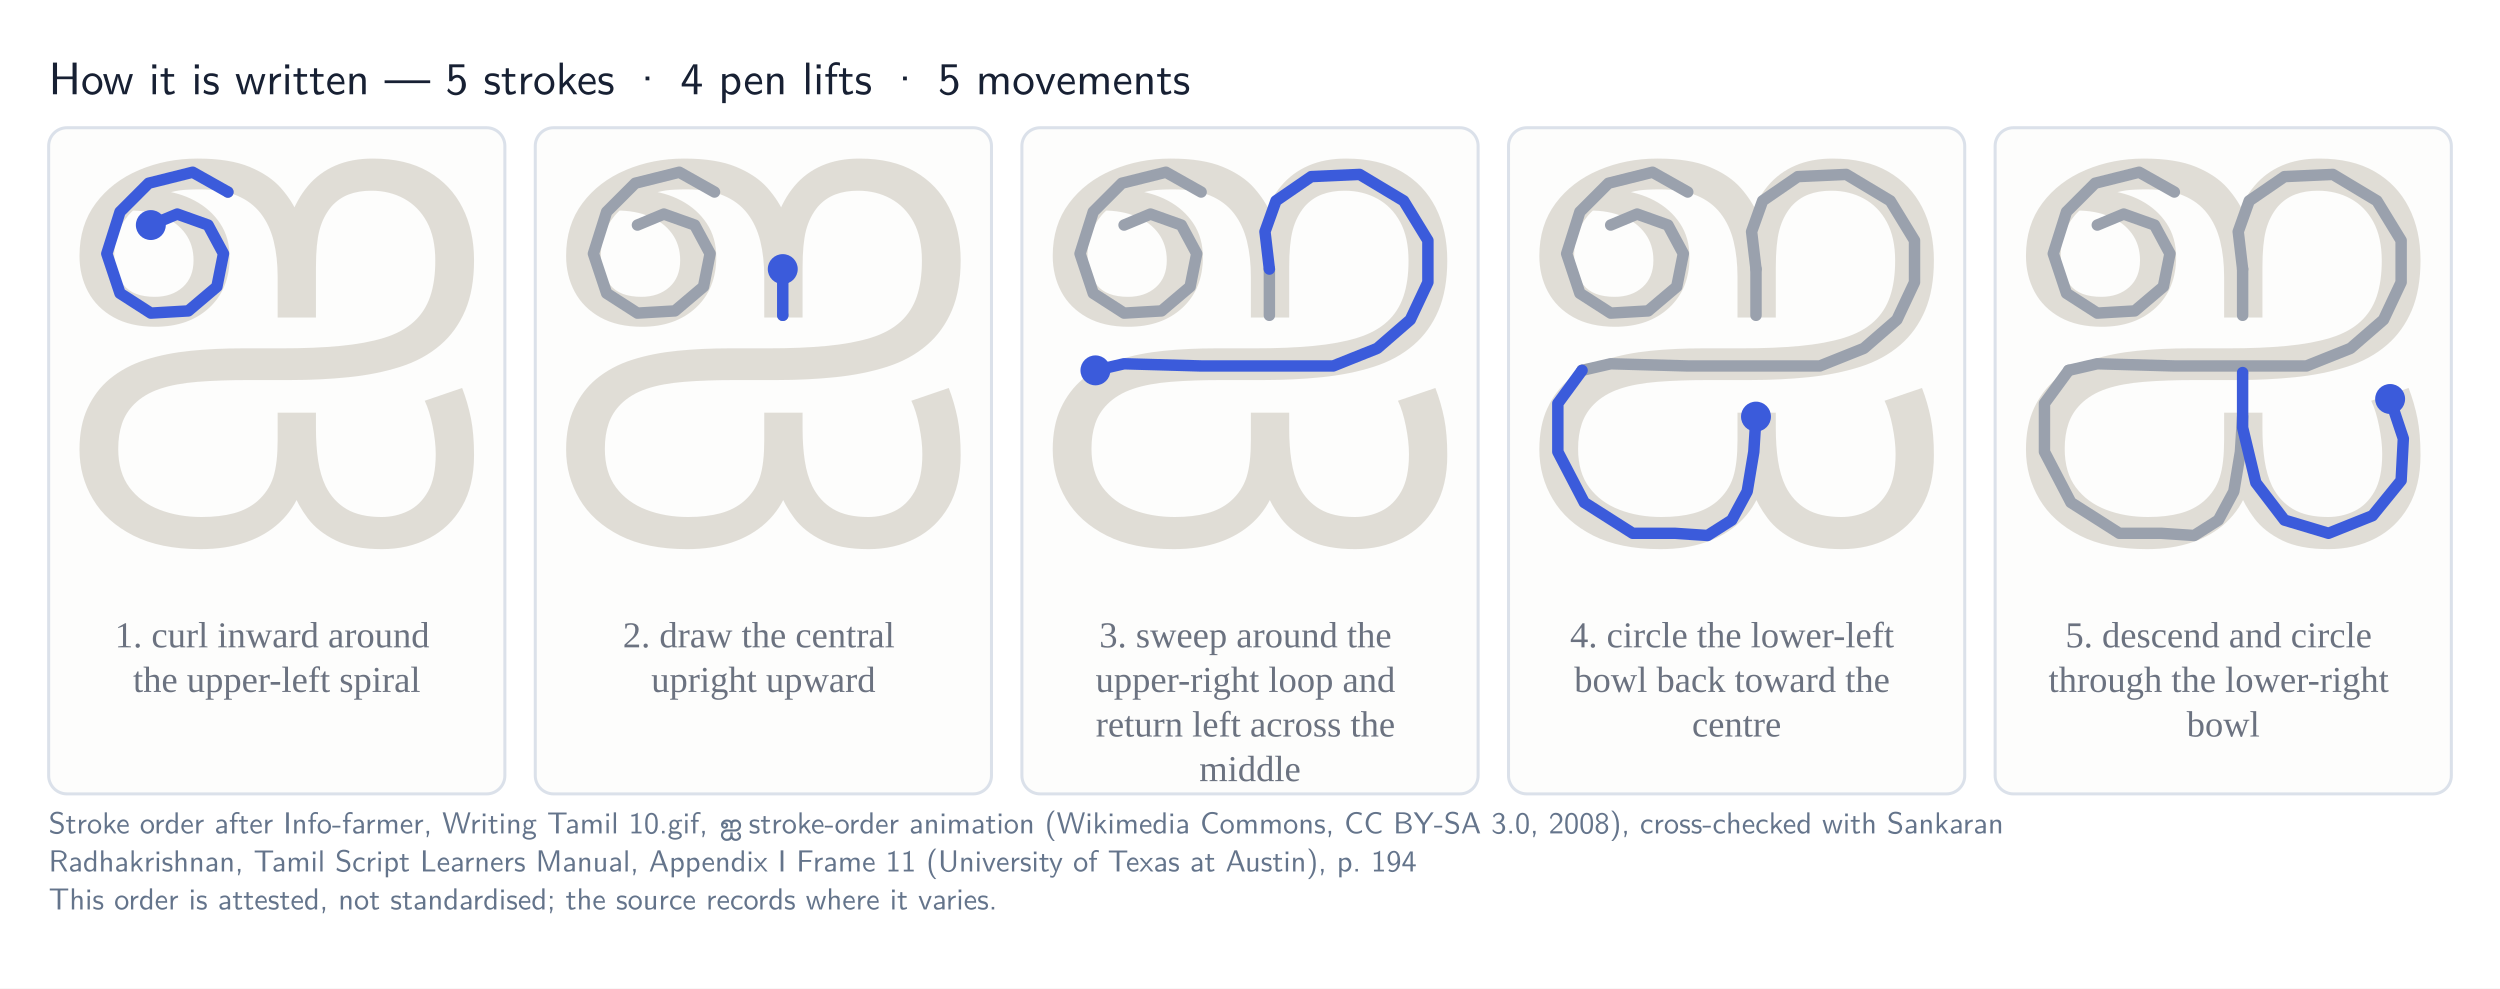
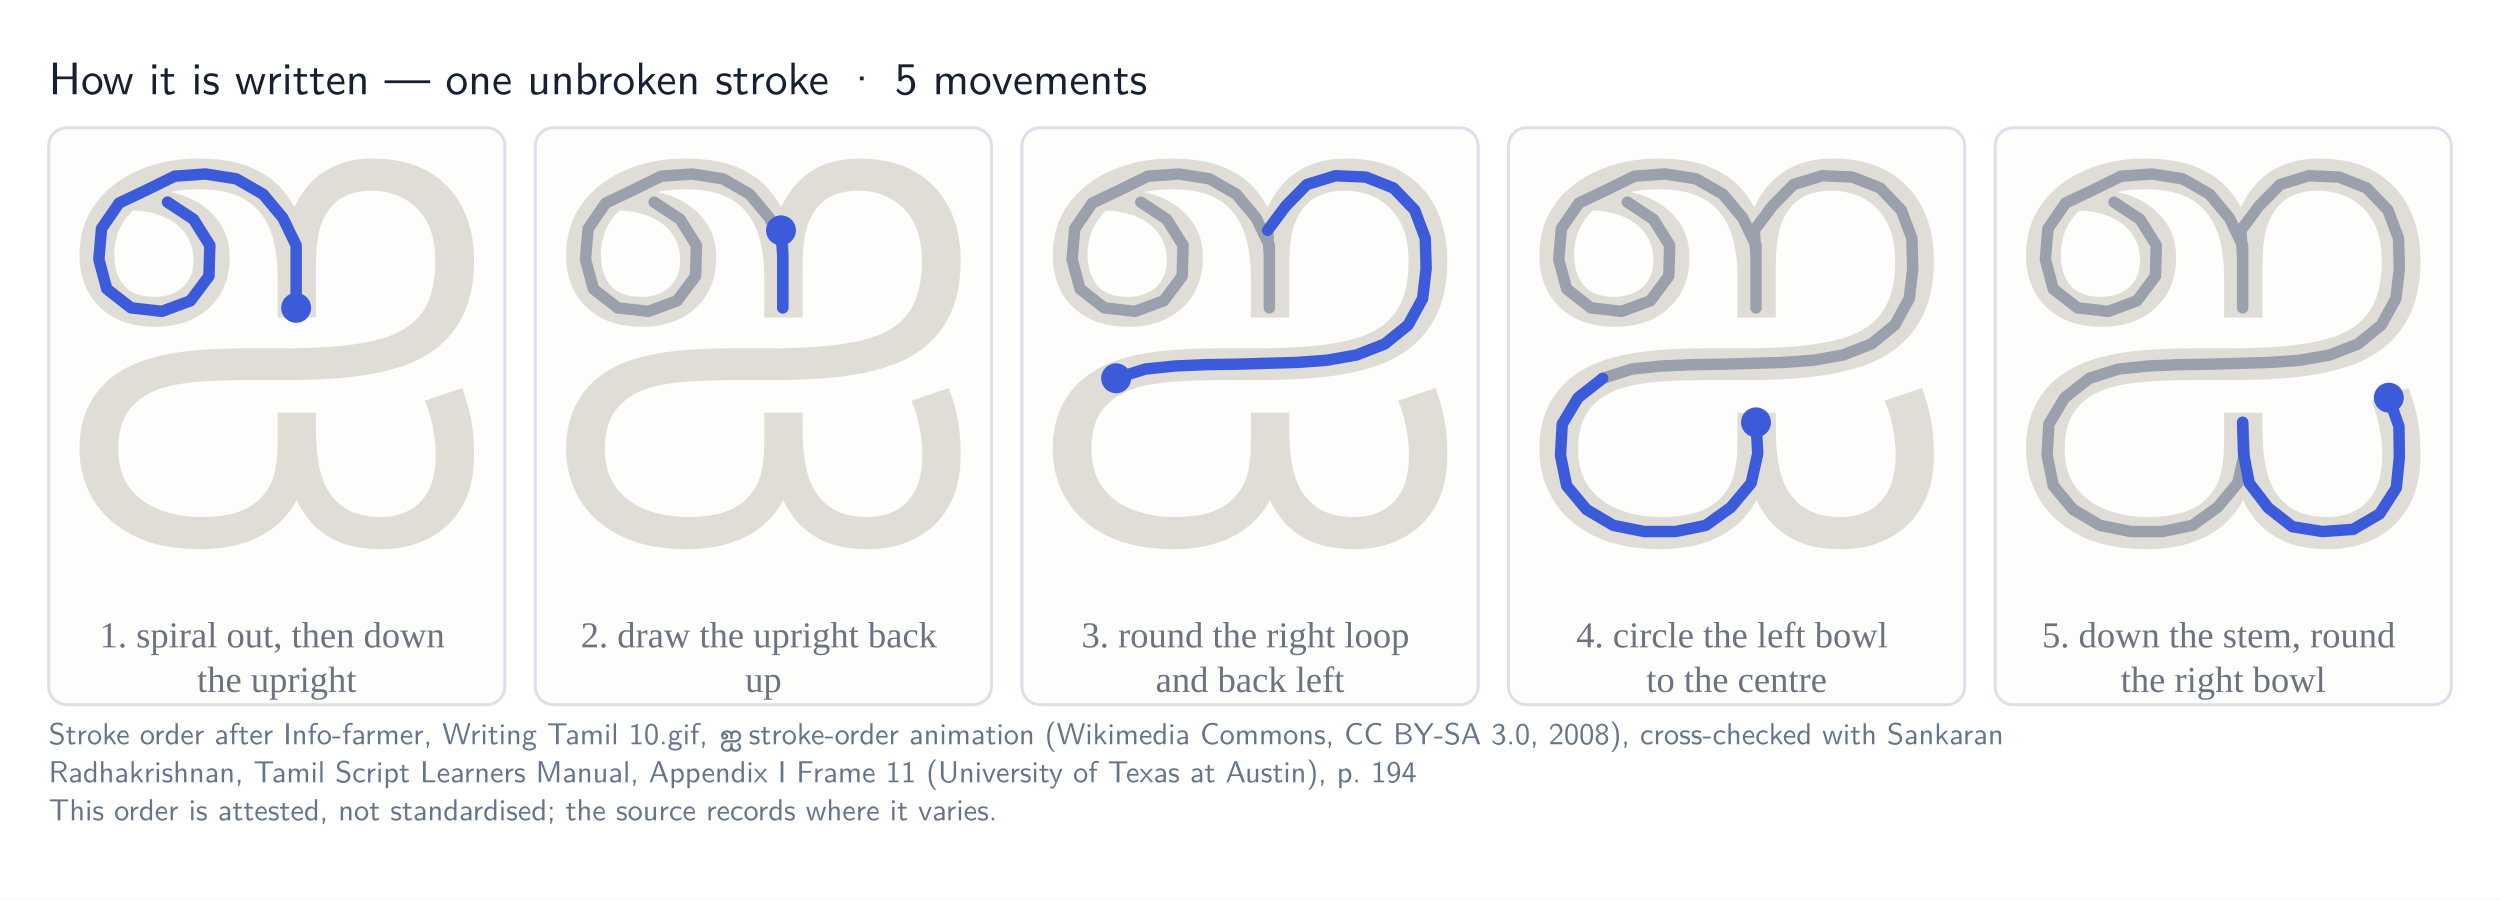
- <svg xmlns="http://www.w3.org/2000/svg" width="822" height="325.03" viewBox="0 0 822 325.03" role="img" aria-label="How to write ஐ: 5 strokes · 4 pen lifts · 5 movements">
-   <rect x="0" y="0" width="822" height="325.03" fill="#ffffff" />
-   <text x="16" y="31" font-family="Latin Modern Sans, sans-serif" font-size="15" fill="#172033">How it is written — 5 strokes · 4 pen lifts · 5 movements</text>
-   <rect x="16" y="42" width="150" height="219.03" rx="6" fill="#fdfdfc" stroke="#dbe1ea" stroke-width="1" />
-   <svg x="16" y="42" width="150" height="219.03" viewBox="-7 -636 1036 1512.8" preserveAspectRatio="xMidYMid meet" overflow="hidden">
+ <svg xmlns="http://www.w3.org/2000/svg" width="822" height="295.72" viewBox="0 0 822 295.72" role="img" aria-label="How to write ஐ: one unbroken stroke · 5 movements">
+   <rect x="0" y="0" width="822" height="295.72" fill="#ffffff" />
+   <text x="16" y="31" font-family="Latin Modern Sans, sans-serif" font-size="15" fill="#172033">How it is written — one unbroken stroke · 5 movements</text>
+   <rect x="16" y="42" width="150" height="189.72" rx="6" fill="#fdfdfc" stroke="#dbe1ea" stroke-width="1" />
+   <svg x="16" y="42" width="150" height="189.72" viewBox="-7 -636 1036 1310.3" preserveAspectRatio="xMidYMid meet" overflow="hidden">
    <g transform="scale(1,-1)">
      <path class="ductus__glyph" d="M338 -321Q246 -321 185 -290Q124 -259 93.5 -207.5Q63 -156 63 -95Q63 -40 81.5 -0.5Q100 39 131 65Q166 94 213 109Q260 124 316 129.5Q372 135 432 135L521 135Q597 135 655 140.5Q713 146 755 159Q797 172 823 196Q848 219 859.5 253Q871 287 871 334Q871 387 852 422Q833 457 800 475Q767 493 726 493Q697 493 674.5 484.5Q652 476 635 457Q616 434 608 403.5Q600 373 600 319L600 205L513 205L513 297Q513 342 504 378.5Q495 415 474.5 441.5Q454 468 420.5 482Q387 496 337 496Q306 496 289 493.5Q272 491 252 484L217 470Q190 456 173.5 436.5Q157 417 149.5 394.5Q142 372 142 348Q142 305 163.5 278.5Q185 252 234 252Q273 252 297.5 274Q322 296 322 335Q322 370 303.5 395.5Q285 421 252.5 434.5Q220 448 178 448L242 494Q288 490 324.5 470.5Q361 451 382.5 418.5Q404 386 404 342Q404 270 357.5 227Q311 184 235 184Q179 184 140.5 205.5Q102 227 82.5 263.5Q63 300 63 345Q63 415 100 464.5Q137 514 198.5 540Q260 566 331 566Q404 566 449.5 547Q495 528 520.5 499Q546 470 559 439L541 430Q556 473 581.5 503.5Q607 534 644 550Q681 566 729 566Q804 566 855 536.5Q906 507 932.5 455Q959 403 959 335Q959 268 939 221Q919 174 883 143Q845 110 791.5 93Q738 76 674.5 69.5Q611 63 542 63L448 63Q382 63 331.5 59Q281 55 245.5 43Q210 31 187 8Q168 -11 159.5 -36Q151 -61 151 -93Q151 -147 176.5 -181Q202 -215 245 -231.5Q288 -248 340 -248Q382 -248 413.5 -239.5Q445 -231 467 -212Q493 -189 503 -158Q513 -127 513 -73L513 -11L600 -11L600 -47Q600 -87 605 -120Q610 -153 622 -178Q639 -212 669.5 -230Q700 -248 749 -248Q781 -248 809 -234.5Q837 -221 854.5 -190Q872 -159 872 -105Q872 -77 865 -42Q858 -7 847 16L932 45Q945 11 952 -24Q959 -59 959 -108Q959 -177 931.5 -224.5Q904 -272 856.5 -296.5Q809 -321 750 -321Q685 -321 644.5 -301Q604 -281 581.5 -251Q559 -221 548 -191L566 -187Q550 -230 518 -260Q486 -290 440.5 -305.5Q395 -321 338 -321Z" fill="#e0ddd6" fill-rule="nonzero" />
-       <path class="ductus__done" d="M400 490 L400 490" fill="none" stroke="#9aa1ad" stroke-width="26" stroke-linecap="round" stroke-linejoin="round" />
-       <path class="ductus__pen" d="M400 490 L320 535 L220 510 L155 445 L125 350 L155 260 L225 215 L310 220 L375 275 L390 350 L355 415 L285 440 L225 415" fill="none" stroke="#3b5bdb" stroke-width="26" stroke-linecap="round" stroke-linejoin="round" />
-       <circle class="ductus__tip" cx="225" cy="415" r="34" fill="#3b5bdb" />
+       <path class="ductus__done" d="M263 467 L263 467" fill="none" stroke="#9aa1ad" stroke-width="26" stroke-linecap="round" stroke-linejoin="round" />
+       <path class="ductus__pen" d="M263 467 L322 428 L359 369 L357 299 L315 243 L250 219 L180 227 L125 270 L107 337 L113 407 L153 465 L216 495 L279 526 L349 531 L419 520 L480 485 L525 431 L555 369 L555 298 L555 227" fill="none" stroke="#3b5bdb" stroke-width="26" stroke-linecap="round" stroke-linejoin="round" />
+       <circle class="ductus__tip" cx="555" cy="227" r="34" fill="#3b5bdb" />
    </g>
    <text class="ductus__caption" x="511" y="544" text-anchor="middle" font-size="83" fill="#6b7280">
-       <tspan x="511" y="544">1. curl inward around</tspan>
-       <tspan x="511" y="645.3">the upper-left spiral</tspan>
+       <tspan x="511" y="544">1. spiral out, then down</tspan>
+       <tspan x="511" y="645.3">the upright</tspan>
    </text>
  </svg>
-   <rect x="176" y="42" width="150" height="219.03" rx="6" fill="#fdfdfc" stroke="#dbe1ea" stroke-width="1" />
-   <svg x="176" y="42" width="150" height="219.03" viewBox="-7 -636 1036 1512.8" preserveAspectRatio="xMidYMid meet" overflow="hidden">
+   <rect x="176" y="42" width="150" height="189.72" rx="6" fill="#fdfdfc" stroke="#dbe1ea" stroke-width="1" />
+   <svg x="176" y="42" width="150" height="189.72" viewBox="-7 -636 1036 1310.3" preserveAspectRatio="xMidYMid meet" overflow="hidden">
    <g transform="scale(1,-1)">
      <path class="ductus__glyph" d="M338 -321Q246 -321 185 -290Q124 -259 93.5 -207.5Q63 -156 63 -95Q63 -40 81.5 -0.5Q100 39 131 65Q166 94 213 109Q260 124 316 129.5Q372 135 432 135L521 135Q597 135 655 140.5Q713 146 755 159Q797 172 823 196Q848 219 859.5 253Q871 287 871 334Q871 387 852 422Q833 457 800 475Q767 493 726 493Q697 493 674.5 484.5Q652 476 635 457Q616 434 608 403.5Q600 373 600 319L600 205L513 205L513 297Q513 342 504 378.5Q495 415 474.5 441.5Q454 468 420.5 482Q387 496 337 496Q306 496 289 493.5Q272 491 252 484L217 470Q190 456 173.5 436.5Q157 417 149.5 394.5Q142 372 142 348Q142 305 163.5 278.5Q185 252 234 252Q273 252 297.5 274Q322 296 322 335Q322 370 303.5 395.5Q285 421 252.5 434.5Q220 448 178 448L242 494Q288 490 324.5 470.5Q361 451 382.5 418.5Q404 386 404 342Q404 270 357.5 227Q311 184 235 184Q179 184 140.5 205.5Q102 227 82.5 263.5Q63 300 63 345Q63 415 100 464.5Q137 514 198.5 540Q260 566 331 566Q404 566 449.5 547Q495 528 520.5 499Q546 470 559 439L541 430Q556 473 581.5 503.5Q607 534 644 550Q681 566 729 566Q804 566 855 536.5Q906 507 932.5 455Q959 403 959 335Q959 268 939 221Q919 174 883 143Q845 110 791.5 93Q738 76 674.5 69.5Q611 63 542 63L448 63Q382 63 331.5 59Q281 55 245.5 43Q210 31 187 8Q168 -11 159.5 -36Q151 -61 151 -93Q151 -147 176.5 -181Q202 -215 245 -231.5Q288 -248 340 -248Q382 -248 413.5 -239.5Q445 -231 467 -212Q493 -189 503 -158Q513 -127 513 -73L513 -11L600 -11L600 -47Q600 -87 605 -120Q610 -153 622 -178Q639 -212 669.5 -230Q700 -248 749 -248Q781 -248 809 -234.5Q837 -221 854.5 -190Q872 -159 872 -105Q872 -77 865 -42Q858 -7 847 16L932 45Q945 11 952 -24Q959 -59 959 -108Q959 -177 931.5 -224.5Q904 -272 856.5 -296.5Q809 -321 750 -321Q685 -321 644.5 -301Q604 -281 581.5 -251Q559 -221 548 -191L566 -187Q550 -230 518 -260Q486 -290 440.5 -305.5Q395 -321 338 -321Z" fill="#e0ddd6" fill-rule="nonzero" />
-       <path class="ductus__done" d="M400 490 L320 535 L220 510 L155 445 L125 350 L155 260 L225 215 L310 220 L375 275 L390 350 L355 415 L285 440 L225 415" fill="none" stroke="#9aa1ad" stroke-width="26" stroke-linecap="round" stroke-linejoin="round" />
-       <path class="ductus__done" d="M555 210 L555 210" fill="none" stroke="#9aa1ad" stroke-width="26" stroke-linecap="round" stroke-linejoin="round" />
-       <path class="ductus__pen" d="M555 210 L555 250 L555 290 L555 315" fill="none" stroke="#3b5bdb" stroke-width="26" stroke-linecap="round" stroke-linejoin="round" />
-       <circle class="ductus__tip" cx="555" cy="315" r="34" fill="#3b5bdb" />
+       <path class="ductus__done" d="M263 467 L322 428 L359 369 L357 299 L315 243 L250 219 L180 227 L125 270 L107 337 L113 407 L153 465 L216 495 L279 526 L349 531 L419 520 L480 485 L525 431 L555 369 L555 298 L555 227 L555 227" fill="none" stroke="#9aa1ad" stroke-width="26" stroke-linecap="round" stroke-linejoin="round" />
+       <path class="ductus__pen" d="M555 227 L555 286 L555 345 L551 403" fill="none" stroke="#3b5bdb" stroke-width="26" stroke-linecap="round" stroke-linejoin="round" />
+       <circle class="ductus__tip" cx="551" cy="403" r="34" fill="#3b5bdb" />
    </g>
    <text class="ductus__caption" x="511" y="544" text-anchor="middle" font-size="83" fill="#6b7280">
-       <tspan x="511" y="544">2. draw the central</tspan>
-       <tspan x="511" y="645.3">upright upward</tspan>
+       <tspan x="511" y="544">2. draw the upright back</tspan>
+       <tspan x="511" y="645.3">up</tspan>
    </text>
  </svg>
-   <rect x="336" y="42" width="150" height="219.03" rx="6" fill="#fdfdfc" stroke="#dbe1ea" stroke-width="1" />
-   <svg x="336" y="42" width="150" height="219.03" viewBox="-7 -636 1036 1512.8" preserveAspectRatio="xMidYMid meet" overflow="hidden">
+   <rect x="336" y="42" width="150" height="189.72" rx="6" fill="#fdfdfc" stroke="#dbe1ea" stroke-width="1" />
+   <svg x="336" y="42" width="150" height="189.72" viewBox="-7 -636 1036 1310.3" preserveAspectRatio="xMidYMid meet" overflow="hidden">
    <g transform="scale(1,-1)">
      <path class="ductus__glyph" d="M338 -321Q246 -321 185 -290Q124 -259 93.5 -207.5Q63 -156 63 -95Q63 -40 81.5 -0.5Q100 39 131 65Q166 94 213 109Q260 124 316 129.5Q372 135 432 135L521 135Q597 135 655 140.5Q713 146 755 159Q797 172 823 196Q848 219 859.5 253Q871 287 871 334Q871 387 852 422Q833 457 800 475Q767 493 726 493Q697 493 674.5 484.5Q652 476 635 457Q616 434 608 403.5Q600 373 600 319L600 205L513 205L513 297Q513 342 504 378.5Q495 415 474.5 441.5Q454 468 420.5 482Q387 496 337 496Q306 496 289 493.5Q272 491 252 484L217 470Q190 456 173.5 436.5Q157 417 149.5 394.5Q142 372 142 348Q142 305 163.5 278.5Q185 252 234 252Q273 252 297.5 274Q322 296 322 335Q322 370 303.5 395.5Q285 421 252.5 434.5Q220 448 178 448L242 494Q288 490 324.5 470.5Q361 451 382.5 418.5Q404 386 404 342Q404 270 357.5 227Q311 184 235 184Q179 184 140.5 205.5Q102 227 82.5 263.5Q63 300 63 345Q63 415 100 464.5Q137 514 198.5 540Q260 566 331 566Q404 566 449.5 547Q495 528 520.5 499Q546 470 559 439L541 430Q556 473 581.5 503.5Q607 534 644 550Q681 566 729 566Q804 566 855 536.5Q906 507 932.5 455Q959 403 959 335Q959 268 939 221Q919 174 883 143Q845 110 791.5 93Q738 76 674.5 69.5Q611 63 542 63L448 63Q382 63 331.5 59Q281 55 245.5 43Q210 31 187 8Q168 -11 159.5 -36Q151 -61 151 -93Q151 -147 176.5 -181Q202 -215 245 -231.5Q288 -248 340 -248Q382 -248 413.5 -239.5Q445 -231 467 -212Q493 -189 503 -158Q513 -127 513 -73L513 -11L600 -11L600 -47Q600 -87 605 -120Q610 -153 622 -178Q639 -212 669.5 -230Q700 -248 749 -248Q781 -248 809 -234.5Q837 -221 854.5 -190Q872 -159 872 -105Q872 -77 865 -42Q858 -7 847 16L932 45Q945 11 952 -24Q959 -59 959 -108Q959 -177 931.5 -224.5Q904 -272 856.5 -296.5Q809 -321 750 -321Q685 -321 644.5 -301Q604 -281 581.5 -251Q559 -221 548 -191L566 -187Q550 -230 518 -260Q486 -290 440.5 -305.5Q395 -321 338 -321Z" fill="#e0ddd6" fill-rule="nonzero" />
-       <path class="ductus__done" d="M400 490 L320 535 L220 510 L155 445 L125 350 L155 260 L225 215 L310 220 L375 275 L390 350 L355 415 L285 440 L225 415" fill="none" stroke="#9aa1ad" stroke-width="26" stroke-linecap="round" stroke-linejoin="round" />
-       <path class="ductus__done" d="M555 210 L555 250 L555 290 L555 315" fill="none" stroke="#9aa1ad" stroke-width="26" stroke-linecap="round" stroke-linejoin="round" />
-       <path class="ductus__done" d="M555 315 L555 315" fill="none" stroke="#9aa1ad" stroke-width="26" stroke-linecap="round" stroke-linejoin="round" />
-       <path class="ductus__pen" d="M555 315 L545 400 L570 470 L650 525 L760 530 L860 470 L915 380 L915 285 L875 200 L800 135 L700 95 L575 95 L400 95 L225 100 L160 85" fill="none" stroke="#3b5bdb" stroke-width="26" stroke-linecap="round" stroke-linejoin="round" />
-       <circle class="ductus__tip" cx="160" cy="85" r="34" fill="#3b5bdb" />
+       <path class="ductus__done" d="M263 467 L322 428 L359 369 L357 299 L315 243 L250 219 L180 227 L125 270 L107 337 L113 407 L153 465 L216 495 L279 526 L349 531 L419 520 L480 485 L525 431 L555 369 L555 298 L555 227 L555 286 L555 345 L551 403 L551 403" fill="none" stroke="#9aa1ad" stroke-width="26" stroke-linecap="round" stroke-linejoin="round" />
+       <path class="ductus__pen" d="M551 403 L592 458 L640 507 L705 527 L774 524 L837 499 L885 449 L909 385 L911 316 L903 248 L870 188 L817 145 L753 120 L685 108 L616 103 L547 101 L479 99 L410 98 L341 95 L273 88 L207 67" fill="none" stroke="#3b5bdb" stroke-width="26" stroke-linecap="round" stroke-linejoin="round" />
+       <circle class="ductus__tip" cx="207" cy="67" r="34" fill="#3b5bdb" />
    </g>
    <text class="ductus__caption" x="511" y="544" text-anchor="middle" font-size="83" fill="#6b7280">
-       <tspan x="511" y="544">3. sweep around the</tspan>
-       <tspan x="511" y="645.3">upper-right loop and</tspan>
-       <tspan x="511" y="746.5">return left across the</tspan>
-       <tspan x="511" y="847.8">middle</tspan>
+       <tspan x="511" y="544">3. round the right loop</tspan>
+       <tspan x="511" y="645.3">and back left</tspan>
    </text>
  </svg>
-   <rect x="496" y="42" width="150" height="219.03" rx="6" fill="#fdfdfc" stroke="#dbe1ea" stroke-width="1" />
-   <svg x="496" y="42" width="150" height="219.03" viewBox="-7 -636 1036 1512.8" preserveAspectRatio="xMidYMid meet" overflow="hidden">
+   <rect x="496" y="42" width="150" height="189.72" rx="6" fill="#fdfdfc" stroke="#dbe1ea" stroke-width="1" />
+   <svg x="496" y="42" width="150" height="189.72" viewBox="-7 -636 1036 1310.3" preserveAspectRatio="xMidYMid meet" overflow="hidden">
    <g transform="scale(1,-1)">
      <path class="ductus__glyph" d="M338 -321Q246 -321 185 -290Q124 -259 93.5 -207.5Q63 -156 63 -95Q63 -40 81.5 -0.5Q100 39 131 65Q166 94 213 109Q260 124 316 129.5Q372 135 432 135L521 135Q597 135 655 140.5Q713 146 755 159Q797 172 823 196Q848 219 859.5 253Q871 287 871 334Q871 387 852 422Q833 457 800 475Q767 493 726 493Q697 493 674.5 484.5Q652 476 635 457Q616 434 608 403.5Q600 373 600 319L600 205L513 205L513 297Q513 342 504 378.5Q495 415 474.5 441.5Q454 468 420.5 482Q387 496 337 496Q306 496 289 493.5Q272 491 252 484L217 470Q190 456 173.5 436.5Q157 417 149.5 394.5Q142 372 142 348Q142 305 163.5 278.5Q185 252 234 252Q273 252 297.5 274Q322 296 322 335Q322 370 303.5 395.5Q285 421 252.5 434.5Q220 448 178 448L242 494Q288 490 324.5 470.5Q361 451 382.5 418.5Q404 386 404 342Q404 270 357.5 227Q311 184 235 184Q179 184 140.5 205.5Q102 227 82.5 263.5Q63 300 63 345Q63 415 100 464.5Q137 514 198.5 540Q260 566 331 566Q404 566 449.5 547Q495 528 520.5 499Q546 470 559 439L541 430Q556 473 581.5 503.5Q607 534 644 550Q681 566 729 566Q804 566 855 536.5Q906 507 932.5 455Q959 403 959 335Q959 268 939 221Q919 174 883 143Q845 110 791.5 93Q738 76 674.5 69.5Q611 63 542 63L448 63Q382 63 331.5 59Q281 55 245.5 43Q210 31 187 8Q168 -11 159.5 -36Q151 -61 151 -93Q151 -147 176.5 -181Q202 -215 245 -231.5Q288 -248 340 -248Q382 -248 413.5 -239.5Q445 -231 467 -212Q493 -189 503 -158Q513 -127 513 -73L513 -11L600 -11L600 -47Q600 -87 605 -120Q610 -153 622 -178Q639 -212 669.5 -230Q700 -248 749 -248Q781 -248 809 -234.5Q837 -221 854.5 -190Q872 -159 872 -105Q872 -77 865 -42Q858 -7 847 16L932 45Q945 11 952 -24Q959 -59 959 -108Q959 -177 931.5 -224.5Q904 -272 856.5 -296.5Q809 -321 750 -321Q685 -321 644.5 -301Q604 -281 581.5 -251Q559 -221 548 -191L566 -187Q550 -230 518 -260Q486 -290 440.5 -305.5Q395 -321 338 -321Z" fill="#e0ddd6" fill-rule="nonzero" />
-       <path class="ductus__done" d="M400 490 L320 535 L220 510 L155 445 L125 350 L155 260 L225 215 L310 220 L375 275 L390 350 L355 415 L285 440 L225 415" fill="none" stroke="#9aa1ad" stroke-width="26" stroke-linecap="round" stroke-linejoin="round" />
-       <path class="ductus__done" d="M555 210 L555 250 L555 290 L555 315" fill="none" stroke="#9aa1ad" stroke-width="26" stroke-linecap="round" stroke-linejoin="round" />
-       <path class="ductus__done" d="M555 315 L545 400 L570 470 L650 525 L760 530 L860 470 L915 380 L915 285 L875 200 L800 135 L700 95 L575 95 L400 95 L225 100 L160 85" fill="none" stroke="#9aa1ad" stroke-width="26" stroke-linecap="round" stroke-linejoin="round" />
-       <path class="ductus__done" d="M160 85 L160 85" fill="none" stroke="#9aa1ad" stroke-width="26" stroke-linecap="round" stroke-linejoin="round" />
-       <path class="ductus__pen" d="M160 85 L105 10 L105 -100 L165 -215 L275 -285 L370 -285 L445 -290 L500 -255 L535 -190 L550 -100 L555 -20" fill="none" stroke="#3b5bdb" stroke-width="26" stroke-linecap="round" stroke-linejoin="round" />
-       <circle class="ductus__tip" cx="555" cy="-20" r="34" fill="#3b5bdb" />
+       <path class="ductus__done" d="M263 467 L322 428 L359 369 L357 299 L315 243 L250 219 L180 227 L125 270 L107 337 L113 407 L153 465 L216 495 L279 526 L349 531 L419 520 L480 485 L525 431 L555 369 L555 298 L555 227 L555 286 L555 345 L551 403 L592 458 L640 507 L705 527 L774 524 L837 499 L885 449 L909 385 L911 316 L903 248 L870 188 L817 145 L753 120 L685 108 L616 103 L547 101 L479 99 L410 98 L341 95 L273 88 L207 67 L207 67" fill="none" stroke="#9aa1ad" stroke-width="26" stroke-linecap="round" stroke-linejoin="round" />
+       <path class="ductus__pen" d="M207 67 L151 23 L115 -37 L111 -108 L125 -177 L170 -231 L231 -267 L301 -281 L372 -281 L441 -267 L498 -226 L544 -171 L559 -104 L555 -33" fill="none" stroke="#3b5bdb" stroke-width="26" stroke-linecap="round" stroke-linejoin="round" />
+       <circle class="ductus__tip" cx="555" cy="-33" r="34" fill="#3b5bdb" />
    </g>
    <text class="ductus__caption" x="511" y="544" text-anchor="middle" font-size="83" fill="#6b7280">
-       <tspan x="511" y="544">4. circle the lower-left</tspan>
-       <tspan x="511" y="645.3">bowl back toward the</tspan>
-       <tspan x="511" y="746.5">centre</tspan>
+       <tspan x="511" y="544">4. circle the left bowl</tspan>
+       <tspan x="511" y="645.3">to the centre</tspan>
    </text>
  </svg>
-   <rect x="656" y="42" width="150" height="219.03" rx="6" fill="#fdfdfc" stroke="#dbe1ea" stroke-width="1" />
-   <svg x="656" y="42" width="150" height="219.03" viewBox="-7 -636 1036 1512.8" preserveAspectRatio="xMidYMid meet" overflow="hidden">
+   <rect x="656" y="42" width="150" height="189.72" rx="6" fill="#fdfdfc" stroke="#dbe1ea" stroke-width="1" />
+   <svg x="656" y="42" width="150" height="189.72" viewBox="-7 -636 1036 1310.3" preserveAspectRatio="xMidYMid meet" overflow="hidden">
    <g transform="scale(1,-1)">
      <path class="ductus__glyph" d="M338 -321Q246 -321 185 -290Q124 -259 93.5 -207.5Q63 -156 63 -95Q63 -40 81.5 -0.5Q100 39 131 65Q166 94 213 109Q260 124 316 129.5Q372 135 432 135L521 135Q597 135 655 140.5Q713 146 755 159Q797 172 823 196Q848 219 859.5 253Q871 287 871 334Q871 387 852 422Q833 457 800 475Q767 493 726 493Q697 493 674.5 484.5Q652 476 635 457Q616 434 608 403.5Q600 373 600 319L600 205L513 205L513 297Q513 342 504 378.5Q495 415 474.5 441.5Q454 468 420.5 482Q387 496 337 496Q306 496 289 493.5Q272 491 252 484L217 470Q190 456 173.5 436.5Q157 417 149.5 394.5Q142 372 142 348Q142 305 163.5 278.5Q185 252 234 252Q273 252 297.5 274Q322 296 322 335Q322 370 303.5 395.5Q285 421 252.5 434.5Q220 448 178 448L242 494Q288 490 324.5 470.5Q361 451 382.5 418.5Q404 386 404 342Q404 270 357.5 227Q311 184 235 184Q179 184 140.5 205.5Q102 227 82.5 263.5Q63 300 63 345Q63 415 100 464.5Q137 514 198.5 540Q260 566 331 566Q404 566 449.5 547Q495 528 520.5 499Q546 470 559 439L541 430Q556 473 581.5 503.5Q607 534 644 550Q681 566 729 566Q804 566 855 536.5Q906 507 932.5 455Q959 403 959 335Q959 268 939 221Q919 174 883 143Q845 110 791.5 93Q738 76 674.5 69.5Q611 63 542 63L448 63Q382 63 331.5 59Q281 55 245.5 43Q210 31 187 8Q168 -11 159.5 -36Q151 -61 151 -93Q151 -147 176.5 -181Q202 -215 245 -231.5Q288 -248 340 -248Q382 -248 413.5 -239.5Q445 -231 467 -212Q493 -189 503 -158Q513 -127 513 -73L513 -11L600 -11L600 -47Q600 -87 605 -120Q610 -153 622 -178Q639 -212 669.5 -230Q700 -248 749 -248Q781 -248 809 -234.5Q837 -221 854.5 -190Q872 -159 872 -105Q872 -77 865 -42Q858 -7 847 16L932 45Q945 11 952 -24Q959 -59 959 -108Q959 -177 931.5 -224.5Q904 -272 856.5 -296.5Q809 -321 750 -321Q685 -321 644.5 -301Q604 -281 581.5 -251Q559 -221 548 -191L566 -187Q550 -230 518 -260Q486 -290 440.5 -305.5Q395 -321 338 -321Z" fill="#e0ddd6" fill-rule="nonzero" />
-       <path class="ductus__done" d="M400 490 L320 535 L220 510 L155 445 L125 350 L155 260 L225 215 L310 220 L375 275 L390 350 L355 415 L285 440 L225 415" fill="none" stroke="#9aa1ad" stroke-width="26" stroke-linecap="round" stroke-linejoin="round" />
-       <path class="ductus__done" d="M555 210 L555 250 L555 290 L555 315" fill="none" stroke="#9aa1ad" stroke-width="26" stroke-linecap="round" stroke-linejoin="round" />
-       <path class="ductus__done" d="M555 315 L545 400 L570 470 L650 525 L760 530 L860 470 L915 380 L915 285 L875 200 L800 135 L700 95 L575 95 L400 95 L225 100 L160 85" fill="none" stroke="#9aa1ad" stroke-width="26" stroke-linecap="round" stroke-linejoin="round" />
-       <path class="ductus__done" d="M160 85 L105 10 L105 -100 L165 -215 L275 -285 L370 -285 L445 -290 L500 -255 L535 -190 L550 -100 L555 -20" fill="none" stroke="#9aa1ad" stroke-width="26" stroke-linecap="round" stroke-linejoin="round" />
-       <path class="ductus__done" d="M555 80 L555 80" fill="none" stroke="#9aa1ad" stroke-width="26" stroke-linecap="round" stroke-linejoin="round" />
-       <path class="ductus__pen" d="M555 80 L555 -45 L585 -170 L650 -255 L750 -285 L850 -245 L915 -165 L920 -70 L890 20" fill="none" stroke="#3b5bdb" stroke-width="26" stroke-linecap="round" stroke-linejoin="round" />
-       <circle class="ductus__tip" cx="890" cy="20" r="34" fill="#3b5bdb" />
+       <path class="ductus__done" d="M263 467 L322 428 L359 369 L357 299 L315 243 L250 219 L180 227 L125 270 L107 337 L113 407 L153 465 L216 495 L279 526 L349 531 L419 520 L480 485 L525 431 L555 369 L555 298 L555 227 L555 286 L555 345 L551 403 L592 458 L640 507 L705 527 L774 524 L837 499 L885 449 L909 385 L911 316 L903 248 L870 188 L817 145 L753 120 L685 108 L616 103 L547 101 L479 99 L410 98 L341 95 L273 88 L207 67 L151 23 L115 -37 L111 -108 L125 -177 L170 -231 L231 -267 L301 -281 L372 -281 L441 -267 L498 -226 L544 -171 L559 -104 L555 -33 L555 -33" fill="none" stroke="#9aa1ad" stroke-width="26" stroke-linecap="round" stroke-linejoin="round" />
+       <path class="ductus__pen" d="M555 -33 L557 -103 L570 -171 L613 -227 L668 -270 L736 -281 L806 -276 L866 -241 L904 -182 L911 -112 L910 -42 L887 23" fill="none" stroke="#3b5bdb" stroke-width="26" stroke-linecap="round" stroke-linejoin="round" />
+       <circle class="ductus__tip" cx="887" cy="23" r="34" fill="#3b5bdb" />
    </g>
    <text class="ductus__caption" x="511" y="544" text-anchor="middle" font-size="83" fill="#6b7280">
-       <tspan x="511" y="544">5. descend and circle</tspan>
-       <tspan x="511" y="645.3">through the lower-right</tspan>
-       <tspan x="511" y="746.5">bowl</tspan>
+       <tspan x="511" y="544">5. down the stem, round</tspan>
+       <tspan x="511" y="645.3">the right bowl</tspan>
    </text>
  </svg>
-   <text x="16" y="274.03" font-family="Latin Modern Sans, sans-serif" font-size="10" fill="#64748b">Stroke order after Info-farmer, Writing Tamil 10.gif, ஐ stroke-order animation (Wikimedia Commons, CC BY-SA 3.0, 2008), cross-checked with Sankaran</text>
-   <text x="16" y="286.53" font-family="Latin Modern Sans, sans-serif" font-size="10" fill="#64748b">Radhakrishnan, Tamil Script Learners Manual, Appendix I Frame 11 (University of Texas at Austin), p. 194</text>
-   <text x="16" y="299.03" font-family="Latin Modern Sans, sans-serif" font-size="10" fill="#64748b">This order is attested, not standardised; the source records where it varies.</text>
+   <text x="16" y="244.72" font-family="Latin Modern Sans, sans-serif" font-size="10" fill="#64748b">Stroke order after Info-farmer, Writing Tamil 10.gif, ஐ stroke-order animation (Wikimedia Commons, CC BY-SA 3.0, 2008), cross-checked with Sankaran</text>
+   <text x="16" y="257.22" font-family="Latin Modern Sans, sans-serif" font-size="10" fill="#64748b">Radhakrishnan, Tamil Script Learners Manual, Appendix I Frame 11 (University of Texas at Austin), p. 194</text>
+   <text x="16" y="269.72" font-family="Latin Modern Sans, sans-serif" font-size="10" fill="#64748b">This order is attested, not standardised; the source records where it varies.</text>
</svg>
